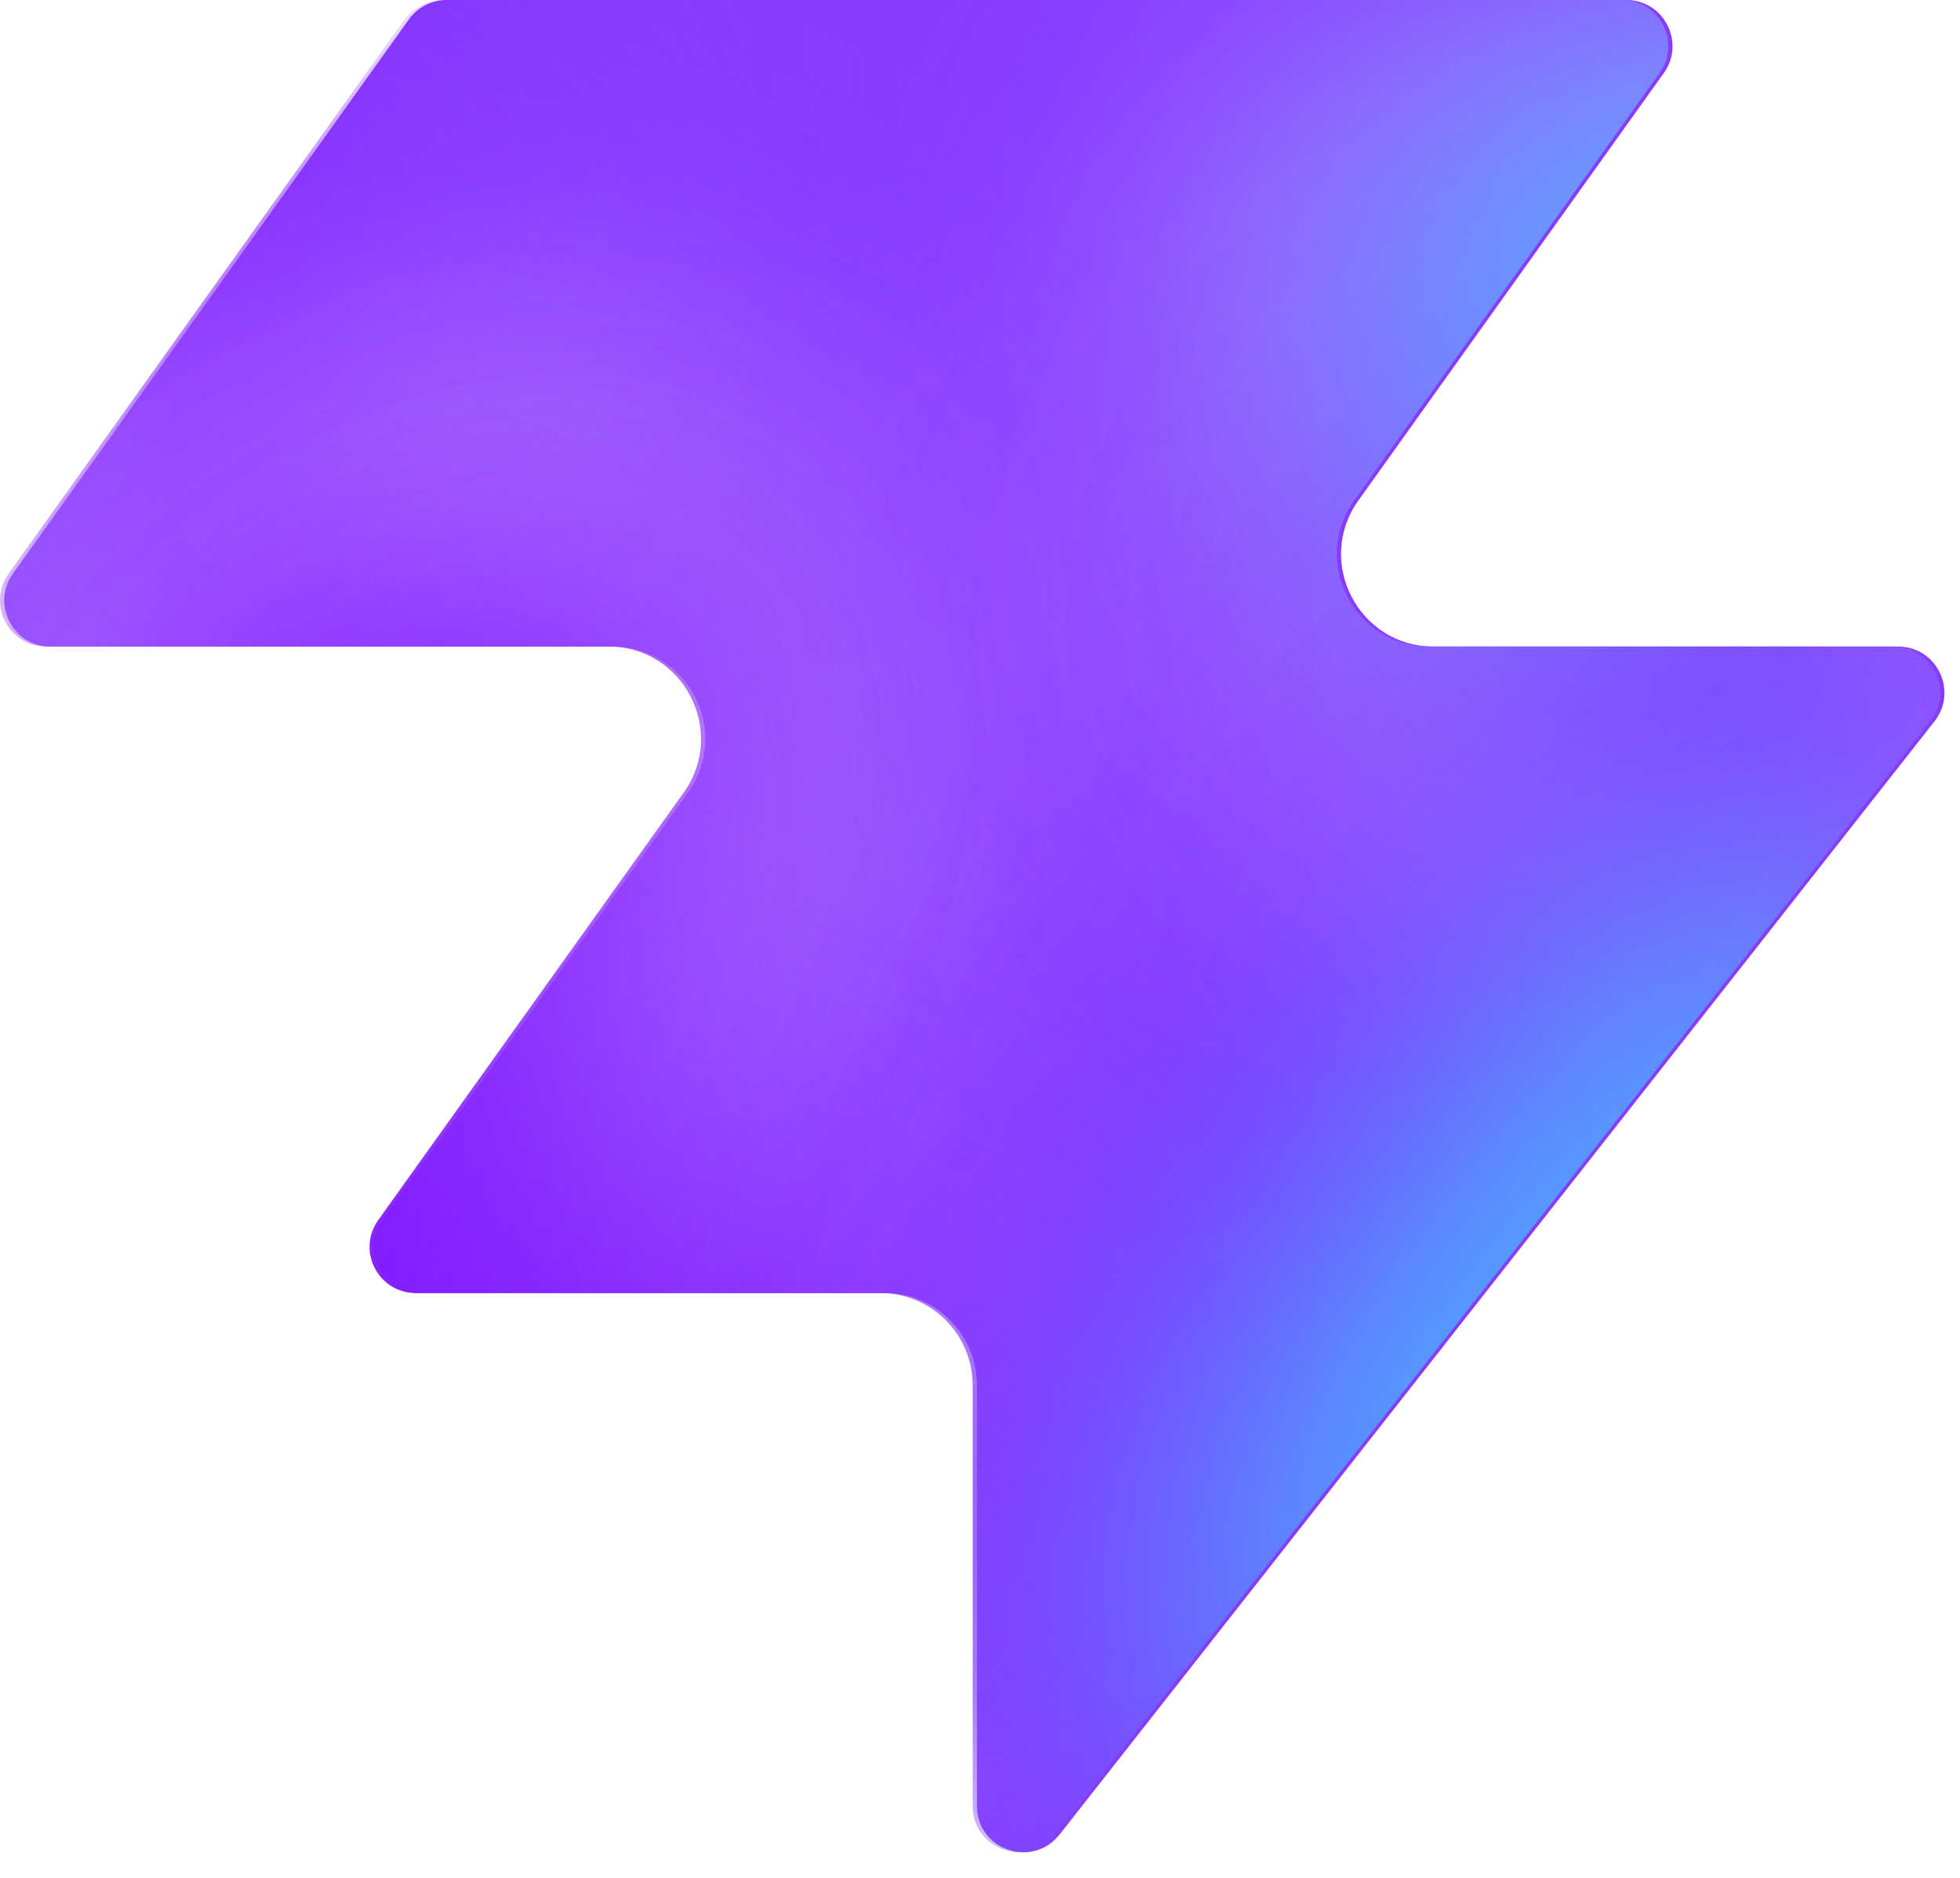
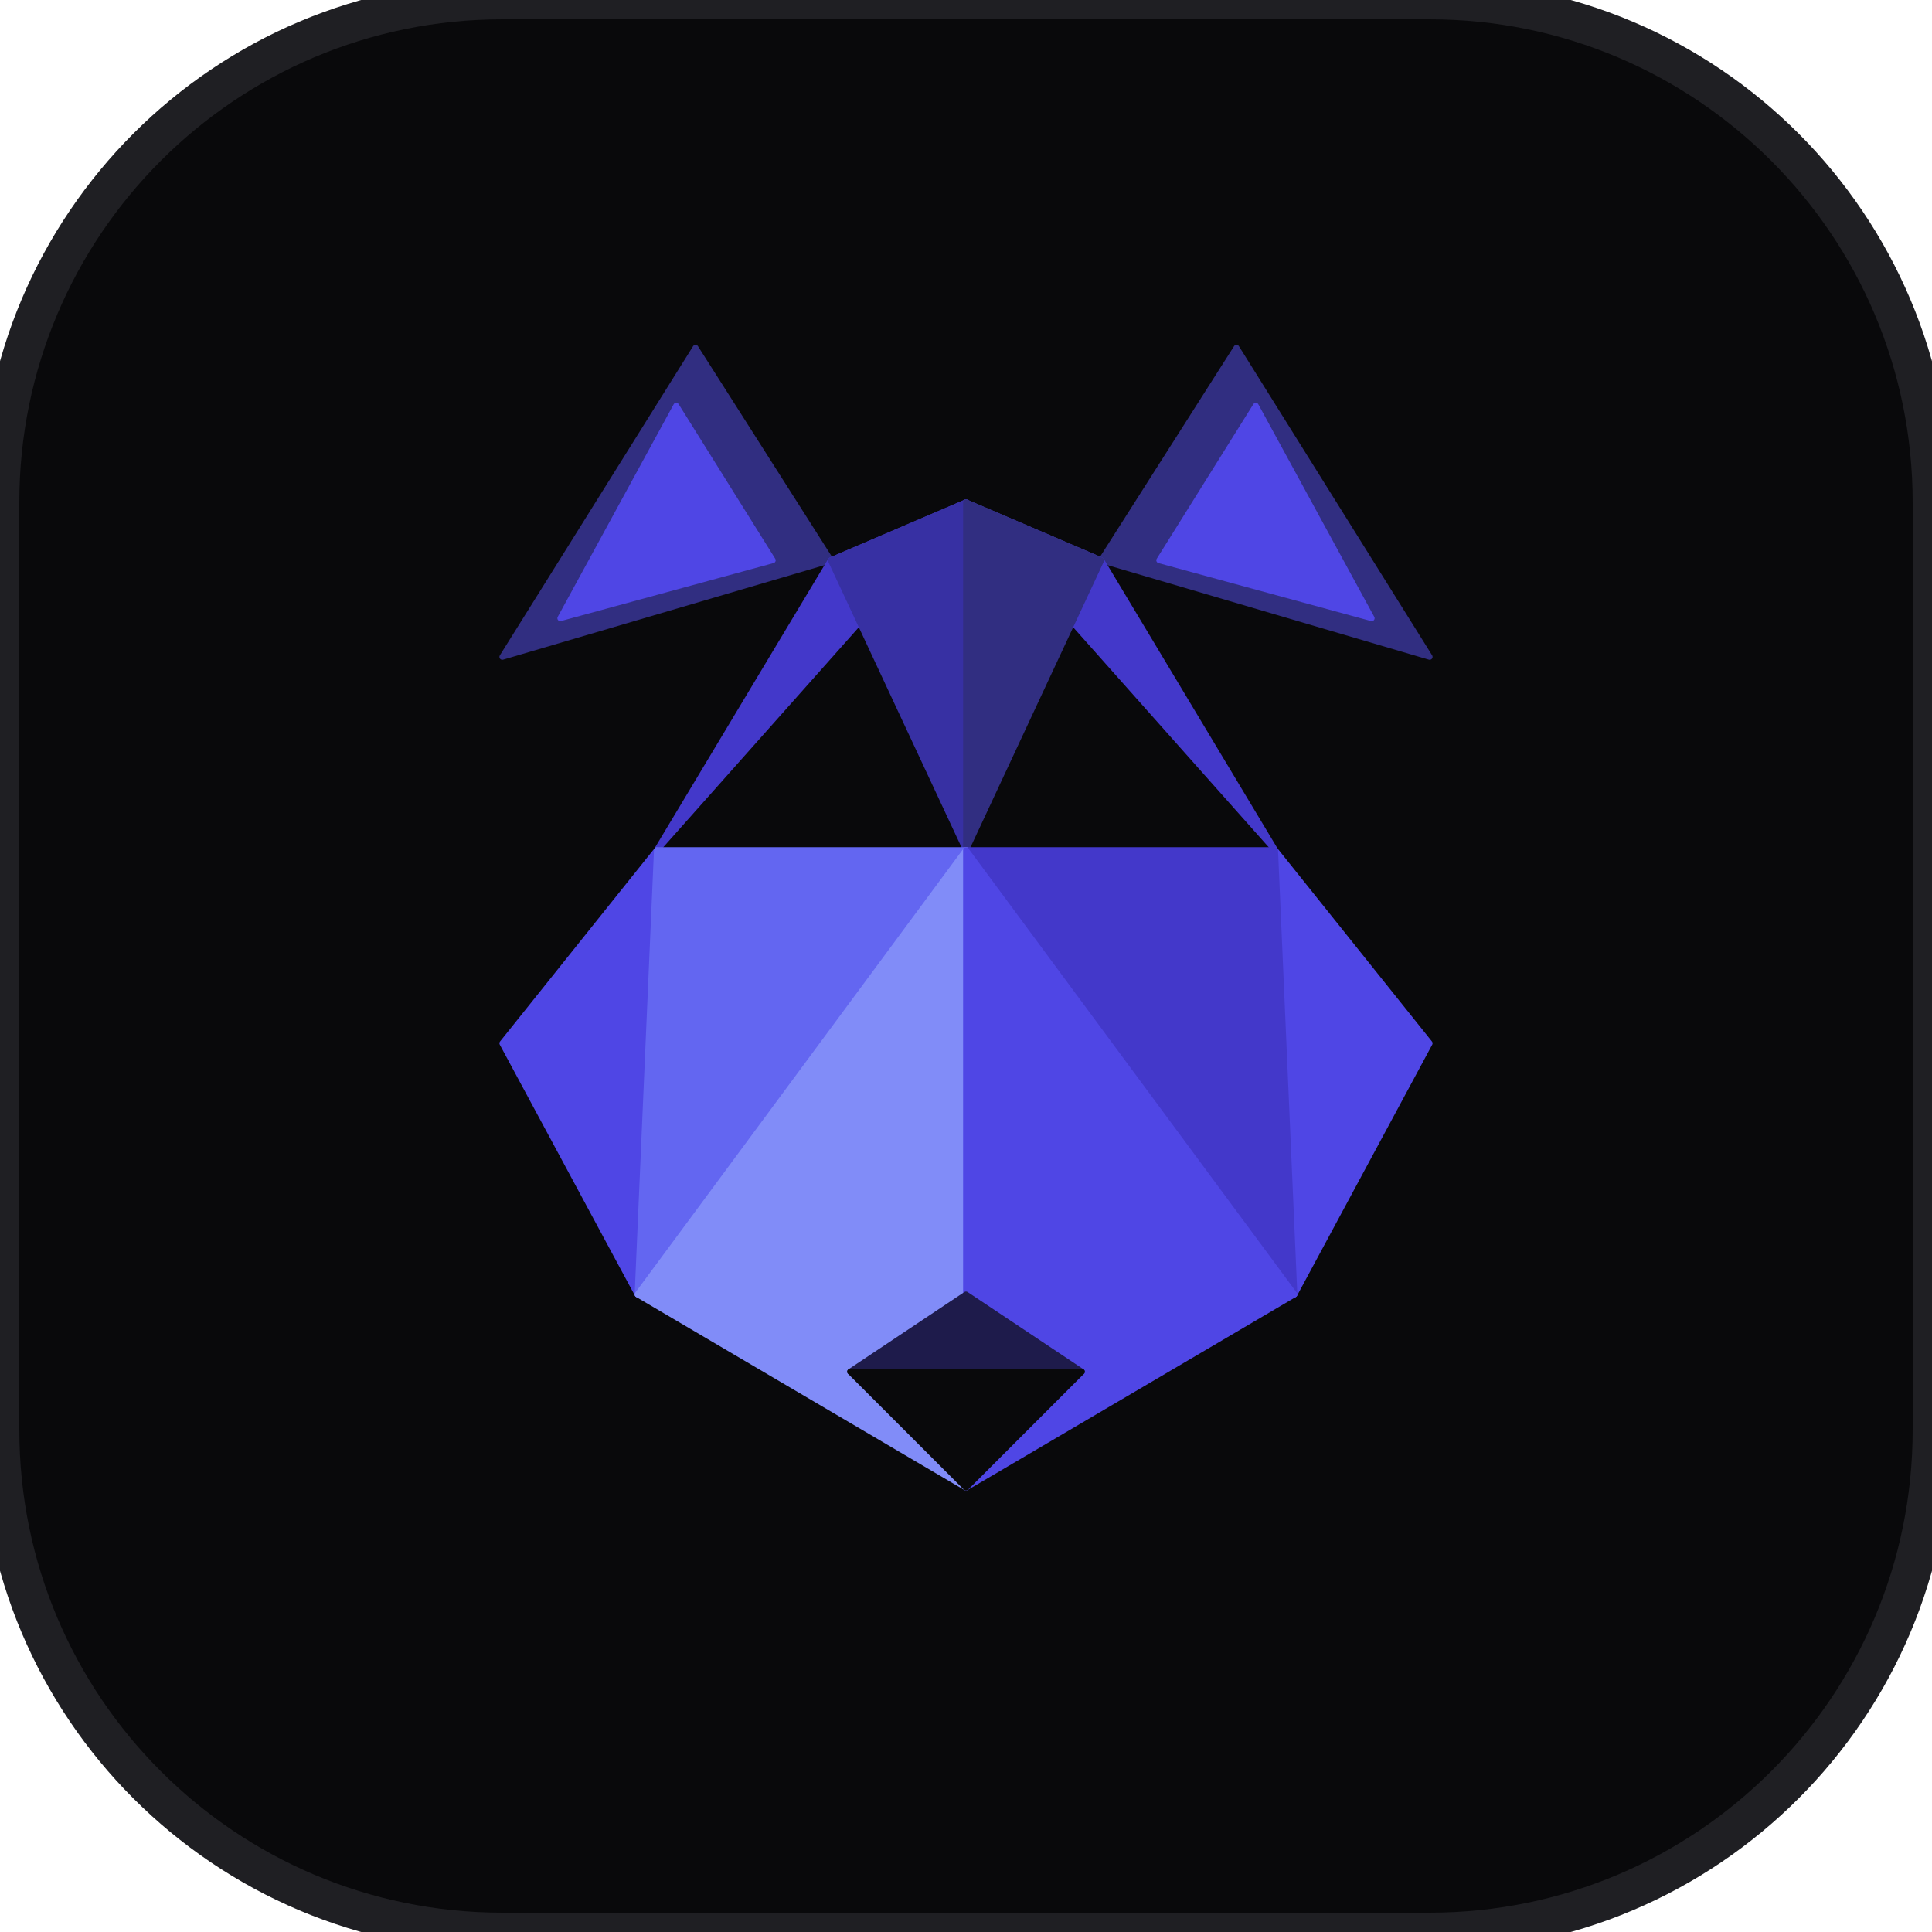
- <svg xmlns="http://www.w3.org/2000/svg" width="48" height="46" fill="none" viewBox="0 0 48 46">
-   <path fill="#863bff" d="M25.946 44.938c-.664.845-2.021.375-2.021-.698V33.937a2.26 2.26 0 0 0-2.262-2.262H10.287c-.92 0-1.456-1.04-.92-1.788l7.48-10.471c1.07-1.497 0-3.578-1.842-3.578H1.237c-.92 0-1.456-1.04-.92-1.788L10.013.474c.214-.297.556-.474.92-.474h28.894c.92 0 1.456 1.04.92 1.788l-7.48 10.471c-1.07 1.498 0 3.579 1.842 3.579h11.377c.943 0 1.473 1.088.89 1.83L25.947 44.94z" style="fill:#863bff;fill:color(display-p3 .525 .23 1);fill-opacity:1" />
-   <mask id="a" width="48" height="46" x="0" y="0" maskUnits="userSpaceOnUse" style="mask-type:alpha">
-     <path fill="#000" d="M25.842 44.938c-.664.844-2.021.375-2.021-.698V33.937a2.26 2.26 0 0 0-2.262-2.262H10.183c-.92 0-1.456-1.04-.92-1.788l7.48-10.471c1.07-1.498 0-3.579-1.842-3.579H1.133c-.92 0-1.456-1.04-.92-1.787L9.91.473c.214-.297.556-.474.92-.474h28.894c.92 0 1.456 1.04.92 1.788l-7.48 10.471c-1.07 1.498 0 3.578 1.842 3.578h11.377c.943 0 1.473 1.088.89 1.832L25.843 44.94z" style="fill:#000;fill-opacity:1" />
-   </mask>
-   <g mask="url(#a)">
-     <g filter="url(#b)">
-       <ellipse cx="5.508" cy="14.704" fill="#ede6ff" rx="5.508" ry="14.704" style="fill:#ede6ff;fill:color(display-p3 .927 .903 1);fill-opacity:1" transform="matrix(.00324 1 1 -.00324 -4.47 31.516)" />
-     </g>
-     <g filter="url(#c)">
-       <ellipse cx="10.399" cy="29.851" fill="#ede6ff" rx="10.399" ry="29.851" style="fill:#ede6ff;fill:color(display-p3 .927 .903 1);fill-opacity:1" transform="matrix(.00324 1 1 -.00324 -39.328 7.883)" />
-     </g>
-     <g filter="url(#d)">
-       <ellipse cx="5.508" cy="30.487" fill="#7e14ff" rx="5.508" ry="30.487" style="fill:#7e14ff;fill:color(display-p3 .492 .077 1);fill-opacity:1" transform="rotate(89.814 -25.913 -14.639)scale(1 -1)" />
-     </g>
-     <g filter="url(#e)">
-       <ellipse cx="5.508" cy="30.599" fill="#7e14ff" rx="5.508" ry="30.599" style="fill:#7e14ff;fill:color(display-p3 .492 .077 1);fill-opacity:1" transform="rotate(89.814 -32.644 -3.334)scale(1 -1)" />
-     </g>
-     <g filter="url(#f)">
-       <ellipse cx="5.508" cy="30.599" fill="#7e14ff" rx="5.508" ry="30.599" style="fill:#7e14ff;fill:color(display-p3 .492 .077 1);fill-opacity:1" transform="matrix(.00324 1 1 -.00324 -34.34 30.47)" />
-     </g>
-     <g filter="url(#g)">
-       <ellipse cx="14.072" cy="22.078" fill="#ede6ff" rx="14.072" ry="22.078" style="fill:#ede6ff;fill:color(display-p3 .927 .903 1);fill-opacity:1" transform="rotate(93.35 24.506 48.493)scale(-1 1)" />
-     </g>
-     <g filter="url(#h)">
-       <ellipse cx="3.47" cy="21.501" fill="#7e14ff" rx="3.47" ry="21.501" style="fill:#7e14ff;fill:color(display-p3 .492 .077 1);fill-opacity:1" transform="rotate(89.009 28.708 47.59)scale(-1 1)" />
-     </g>
-     <g filter="url(#i)">
-       <ellipse cx="3.47" cy="21.501" fill="#7e14ff" rx="3.47" ry="21.501" style="fill:#7e14ff;fill:color(display-p3 .492 .077 1);fill-opacity:1" transform="rotate(89.009 28.708 47.59)scale(-1 1)" />
-     </g>
-     <g filter="url(#j)">
-       <ellipse cx=".387" cy="8.972" fill="#7e14ff" rx="4.407" ry="29.108" style="fill:#7e14ff;fill:color(display-p3 .492 .077 1);fill-opacity:1" transform="rotate(39.51 .387 8.972)" />
-     </g>
-     <g filter="url(#k)">
-       <ellipse cx="47.523" cy="-6.092" fill="#7e14ff" rx="4.407" ry="29.108" style="fill:#7e14ff;fill:color(display-p3 .492 .077 1);fill-opacity:1" transform="rotate(37.892 47.523 -6.092)" />
-     </g>
-     <g filter="url(#l)">
-       <ellipse cx="41.412" cy="6.333" fill="#47bfff" rx="5.971" ry="9.665" style="fill:#47bfff;fill:color(display-p3 .28 .748 1);fill-opacity:1" transform="rotate(37.892 41.412 6.333)" />
-     </g>
-     <g filter="url(#m)">
-       <ellipse cx="-1.879" cy="38.332" fill="#7e14ff" rx="4.407" ry="29.108" style="fill:#7e14ff;fill:color(display-p3 .492 .077 1);fill-opacity:1" transform="rotate(37.892 -1.88 38.332)" />
-     </g>
-     <g filter="url(#n)">
-       <ellipse cx="-1.879" cy="38.332" fill="#7e14ff" rx="4.407" ry="29.108" style="fill:#7e14ff;fill:color(display-p3 .492 .077 1);fill-opacity:1" transform="rotate(37.892 -1.88 38.332)" />
-     </g>
-     <g filter="url(#o)">
-       <ellipse cx="35.651" cy="29.907" fill="#7e14ff" rx="4.407" ry="29.108" style="fill:#7e14ff;fill:color(display-p3 .492 .077 1);fill-opacity:1" transform="rotate(37.892 35.651 29.907)" />
-     </g>
-     <g filter="url(#p)">
-       <ellipse cx="38.418" cy="32.4" fill="#47bfff" rx="5.971" ry="15.297" style="fill:#47bfff;fill:color(display-p3 .28 .748 1);fill-opacity:1" transform="rotate(37.892 38.418 32.4)" />
-     </g>
+ <svg xmlns="http://www.w3.org/2000/svg" viewBox="0 0 100 100" width="100%" height="100%">
+   <rect width="100" height="100" rx="26" fill="#09090b" stroke="#1f1f23" stroke-width="2" />
+   <g fill="none" stroke-linejoin="round" stroke-width="0.3">
+     <polygon points="26,34 36,18 43,29" fill="#312e81" stroke="#312e81" />
+     <polygon points="29,32 35,21 40,29" fill="#4f46e5" stroke="#4f46e5" />
+     <polygon points="74,34 64,18 57,29" fill="#312e81" stroke="#312e81" />
+     <polygon points="71,32 65,21 60,29" fill="#4f46e5" stroke="#4f46e5" />
+     <polygon points="34,44 50,26 43,29" fill="#4338ca" stroke="#4338ca" />
+     <polygon points="66,44 50,26 57,29" fill="#4338ca" stroke="#4338ca" />
+     <polygon points="50,26 43,29 50,44" fill="#3730a3" stroke="#3730a3" />
+     <polygon points="50,26 57,29 50,44" fill="#312e81" stroke="#312e81" />
+     <polygon points="26,54 34,44 33,67" fill="#4f46e5" stroke="#4f46e5" />
+     <polygon points="74,54 66,44 67,67" fill="#4f46e5" stroke="#4f46e5" />
+     <polygon points="34,44 50,44 33,67" fill="#6366f1" stroke="#6366f1" />
+     <polygon points="66,44 50,44 67,67" fill="#4338ca" stroke="#4338ca" />
+     <polygon points="50,44 33,67 50,77" fill="#818cf8" stroke="#818cf8" />
+     <polygon points="50,44 67,67 50,77" fill="#4f46e5" stroke="#4f46e5" />
+     <polygon points="50,67 44,71 56,71" fill="#1e1b4b" stroke="#1e1b4b" />
+     <polygon points="44,71 56,71 50,77" fill="#09090b" stroke="#09090b" />
  </g>
-   <defs>
-     <filter id="b" width="60.045" height="41.654" x="-19.77" y="16.149" color-interpolation-filters="sRGB" filterUnits="userSpaceOnUse">
-       <feFlood flood-opacity="0" result="BackgroundImageFix" />
-       <feBlend in="SourceGraphic" in2="BackgroundImageFix" result="shape" />
-       <feGaussianBlur result="effect1_foregroundBlur_2002_17158" stdDeviation="7.659" />
-     </filter>
-     <filter id="c" width="90.34" height="51.437" x="-54.613" y="-7.533" color-interpolation-filters="sRGB" filterUnits="userSpaceOnUse">
-       <feFlood flood-opacity="0" result="BackgroundImageFix" />
-       <feBlend in="SourceGraphic" in2="BackgroundImageFix" result="shape" />
-       <feGaussianBlur result="effect1_foregroundBlur_2002_17158" stdDeviation="7.659" />
-     </filter>
-     <filter id="d" width="79.355" height="29.4" x="-49.64" y="2.03" color-interpolation-filters="sRGB" filterUnits="userSpaceOnUse">
-       <feFlood flood-opacity="0" result="BackgroundImageFix" />
-       <feBlend in="SourceGraphic" in2="BackgroundImageFix" result="shape" />
-       <feGaussianBlur result="effect1_foregroundBlur_2002_17158" stdDeviation="4.596" />
-     </filter>
-     <filter id="e" width="79.579" height="29.4" x="-45.045" y="20.029" color-interpolation-filters="sRGB" filterUnits="userSpaceOnUse">
-       <feFlood flood-opacity="0" result="BackgroundImageFix" />
-       <feBlend in="SourceGraphic" in2="BackgroundImageFix" result="shape" />
-       <feGaussianBlur result="effect1_foregroundBlur_2002_17158" stdDeviation="4.596" />
-     </filter>
-     <filter id="f" width="79.579" height="29.4" x="-43.513" y="21.178" color-interpolation-filters="sRGB" filterUnits="userSpaceOnUse">
-       <feFlood flood-opacity="0" result="BackgroundImageFix" />
-       <feBlend in="SourceGraphic" in2="BackgroundImageFix" result="shape" />
-       <feGaussianBlur result="effect1_foregroundBlur_2002_17158" stdDeviation="4.596" />
-     </filter>
-     <filter id="g" width="74.749" height="58.852" x="15.756" y="-17.901" color-interpolation-filters="sRGB" filterUnits="userSpaceOnUse">
-       <feFlood flood-opacity="0" result="BackgroundImageFix" />
-       <feBlend in="SourceGraphic" in2="BackgroundImageFix" result="shape" />
-       <feGaussianBlur result="effect1_foregroundBlur_2002_17158" stdDeviation="7.659" />
-     </filter>
-     <filter id="h" width="61.377" height="25.362" x="23.548" y="2.284" color-interpolation-filters="sRGB" filterUnits="userSpaceOnUse">
-       <feFlood flood-opacity="0" result="BackgroundImageFix" />
-       <feBlend in="SourceGraphic" in2="BackgroundImageFix" result="shape" />
-       <feGaussianBlur result="effect1_foregroundBlur_2002_17158" stdDeviation="4.596" />
-     </filter>
-     <filter id="i" width="61.377" height="25.362" x="23.548" y="2.284" color-interpolation-filters="sRGB" filterUnits="userSpaceOnUse">
-       <feFlood flood-opacity="0" result="BackgroundImageFix" />
-       <feBlend in="SourceGraphic" in2="BackgroundImageFix" result="shape" />
-       <feGaussianBlur result="effect1_foregroundBlur_2002_17158" stdDeviation="4.596" />
-     </filter>
-     <filter id="j" width="56.045" height="63.649" x="-27.636" y="-22.853" color-interpolation-filters="sRGB" filterUnits="userSpaceOnUse">
-       <feFlood flood-opacity="0" result="BackgroundImageFix" />
-       <feBlend in="SourceGraphic" in2="BackgroundImageFix" result="shape" />
-       <feGaussianBlur result="effect1_foregroundBlur_2002_17158" stdDeviation="4.596" />
-     </filter>
-     <filter id="k" width="54.814" height="64.646" x="20.116" y="-38.415" color-interpolation-filters="sRGB" filterUnits="userSpaceOnUse">
-       <feFlood flood-opacity="0" result="BackgroundImageFix" />
-       <feBlend in="SourceGraphic" in2="BackgroundImageFix" result="shape" />
-       <feGaussianBlur result="effect1_foregroundBlur_2002_17158" stdDeviation="4.596" />
-     </filter>
-     <filter id="l" width="33.541" height="35.313" x="24.641" y="-11.323" color-interpolation-filters="sRGB" filterUnits="userSpaceOnUse">
-       <feFlood flood-opacity="0" result="BackgroundImageFix" />
-       <feBlend in="SourceGraphic" in2="BackgroundImageFix" result="shape" />
-       <feGaussianBlur result="effect1_foregroundBlur_2002_17158" stdDeviation="4.596" />
-     </filter>
-     <filter id="m" width="54.814" height="64.646" x="-29.286" y="6.009" color-interpolation-filters="sRGB" filterUnits="userSpaceOnUse">
-       <feFlood flood-opacity="0" result="BackgroundImageFix" />
-       <feBlend in="SourceGraphic" in2="BackgroundImageFix" result="shape" />
-       <feGaussianBlur result="effect1_foregroundBlur_2002_17158" stdDeviation="4.596" />
-     </filter>
-     <filter id="n" width="54.814" height="64.646" x="-29.286" y="6.009" color-interpolation-filters="sRGB" filterUnits="userSpaceOnUse">
-       <feFlood flood-opacity="0" result="BackgroundImageFix" />
-       <feBlend in="SourceGraphic" in2="BackgroundImageFix" result="shape" />
-       <feGaussianBlur result="effect1_foregroundBlur_2002_17158" stdDeviation="4.596" />
-     </filter>
-     <filter id="o" width="54.814" height="64.646" x="8.244" y="-2.416" color-interpolation-filters="sRGB" filterUnits="userSpaceOnUse">
-       <feFlood flood-opacity="0" result="BackgroundImageFix" />
-       <feBlend in="SourceGraphic" in2="BackgroundImageFix" result="shape" />
-       <feGaussianBlur result="effect1_foregroundBlur_2002_17158" stdDeviation="4.596" />
-     </filter>
-     <filter id="p" width="39.409" height="43.623" x="18.713" y="10.588" color-interpolation-filters="sRGB" filterUnits="userSpaceOnUse">
-       <feFlood flood-opacity="0" result="BackgroundImageFix" />
-       <feBlend in="SourceGraphic" in2="BackgroundImageFix" result="shape" />
-       <feGaussianBlur result="effect1_foregroundBlur_2002_17158" stdDeviation="4.596" />
-     </filter>
-   </defs>
</svg>
